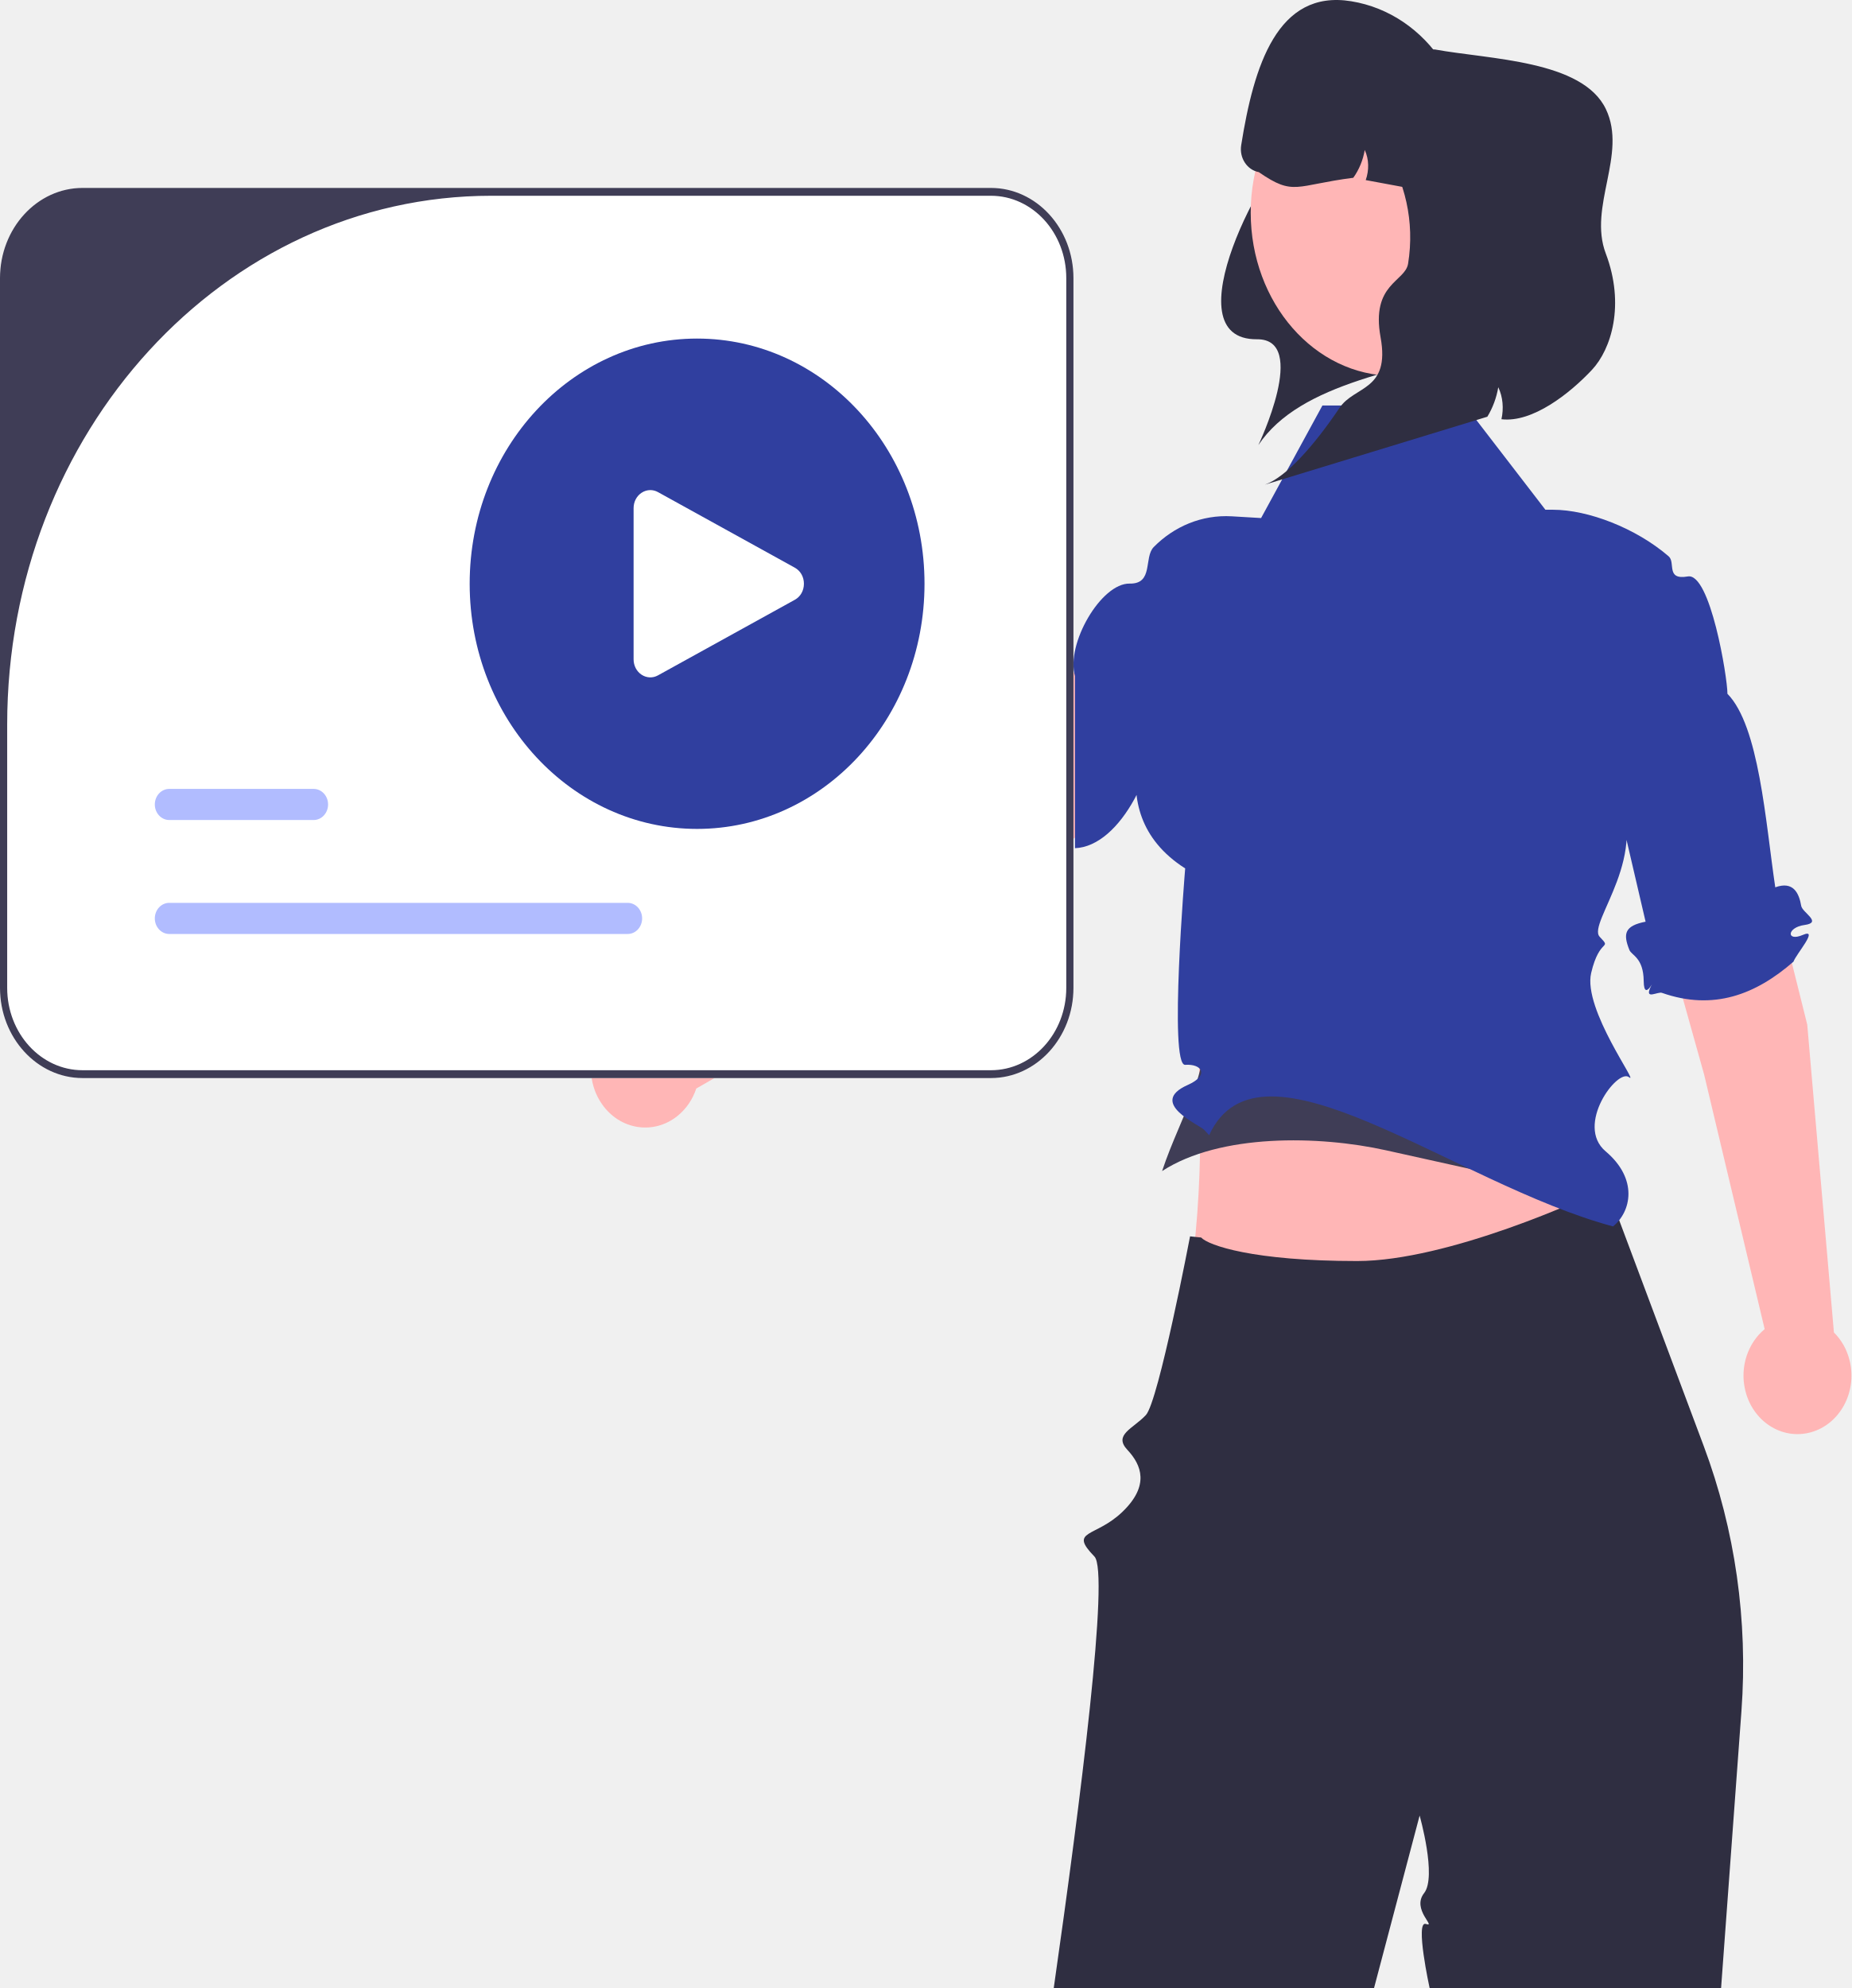
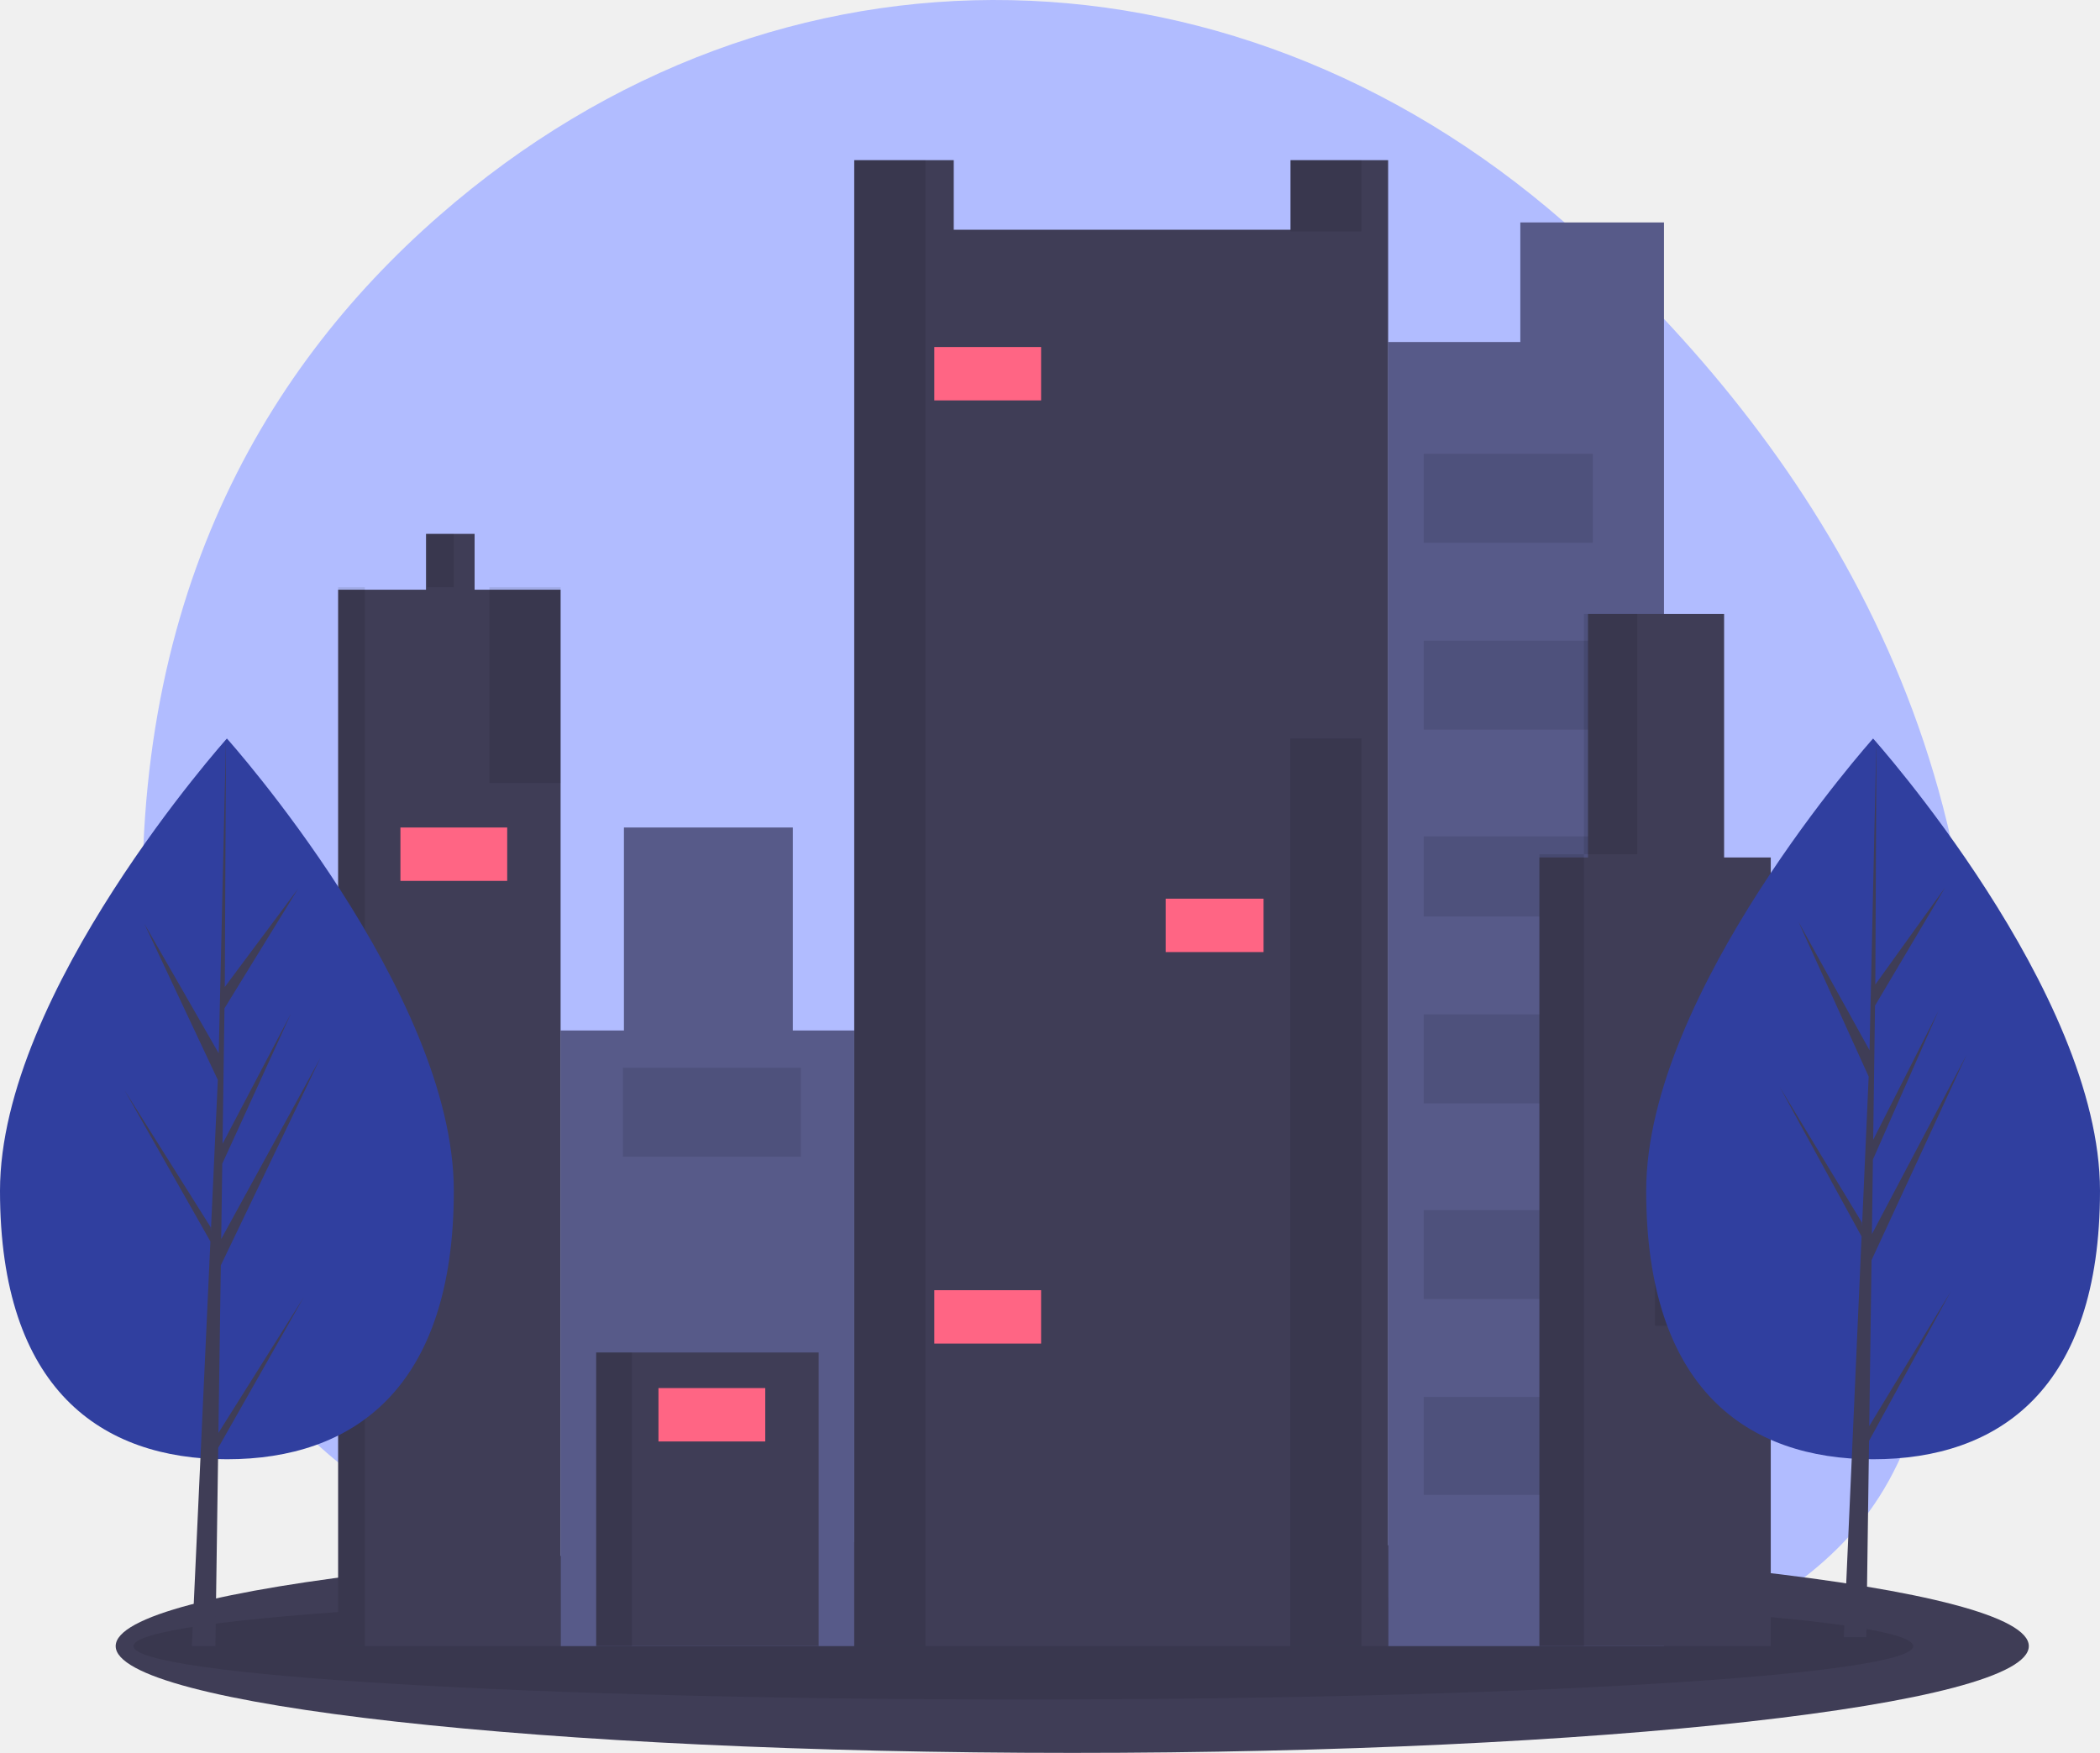
- <svg xmlns="http://www.w3.org/2000/svg" width="217" height="233" viewBox="0 0 217 233" fill="none">
-   <path d="M140.128 117.995C141.122 131.552 140.885 144.217 138.511 155.333L173.476 155.308L189.298 143.924C184.975 128.921 182.036 126.362 185.284 115.92L140.128 117.995V117.995Z" fill="#FFB6B6" />
-   <path d="M141.177 117.224C142.15 125.746 138.527 130.266 136.202 137.254L136.202 137.254C142.978 132.848 154.582 133.073 162.441 134.817L186.989 140.264C182.758 130.833 182.203 122.483 185.382 115.92L141.177 117.224V117.224Z" fill="#3F3D56" />
-   <path d="M188.313 139.104L199.683 169.474C203.369 179.318 204.883 189.955 204.105 200.542L201.719 233H167.557C167.557 233 165.821 225.052 167.122 225.495C168.424 225.937 165.402 223.792 166.913 221.877C168.424 219.962 166.387 212.79 166.387 212.79C166.387 212.79 164.209 221.003 161.045 233H123.505C126.67 210.864 130.047 184.255 128.273 182.43C125.207 179.277 128.38 180.252 131.561 177.186C134.742 174.125 133.811 171.716 132.135 169.928C130.464 168.145 132.82 167.446 134.304 165.846C135.785 164.247 139.481 144.905 139.481 144.905C139.506 144.924 140.752 145.026 140.777 145.04C141.628 145.959 146.854 147.798 159.067 147.798C169.7 147.798 185.901 140.428 187.913 139.33C188.177 139.183 188.313 139.104 188.313 139.104V139.104Z" fill="#2F2E41" />
-   <path d="M211.817 120.09L200.092 73.029C199.047 68.884 195.129 66.415 191.291 67.482H191.291C187.263 68.603 184.925 73.157 186.17 77.46L199.731 125.94L206.826 155.775C204.875 157.397 203.895 160.181 204.545 162.927C205.413 166.597 208.86 168.809 212.244 167.868C215.628 166.927 217.668 163.189 216.8 159.519C216.483 158.179 215.82 157.036 214.944 156.168L211.817 120.09V120.09Z" fill="#FFB6B6" />
-   <path d="M111.355 110.449L147.22 80.343C150.375 77.678 150.986 72.747 148.594 69.265L148.594 69.265C146.083 65.61 141.276 65.001 138.063 67.929L101.687 100.448L78.819 119.191C76.677 117.838 73.912 117.921 71.805 119.643C68.99 121.943 68.419 126.298 70.528 129.368C72.637 132.438 76.629 133.062 79.444 130.761C80.472 129.921 81.197 128.806 81.605 127.581L111.355 110.449V110.449Z" fill="#FFB6B6" />
-   <path d="M171.726 47.527H154.993L147.806 60.717L144.382 60.514C140.848 60.305 137.593 61.709 135.223 64.115C134.038 65.318 135.228 68.455 132.406 68.398C129.045 68.331 124.906 75.507 125.99 79.236V99.411C131.363 99.198 135.917 89.932 135.822 82.445C135.822 82.445 128.04 94.843 138.909 101.782C138.909 101.782 136.97 124.942 138.909 124.802C140.847 124.661 141.807 126.005 139.195 127.167C134.477 129.267 140.563 131.806 141.14 132.425C141.525 132.838 141.718 133.045 141.718 133.045C147.706 120.003 170.348 138.719 189.054 143.741C191.18 142.017 192.036 138.191 188.187 134.94C184.568 131.883 189.576 125.19 190.922 126.25C192.236 127.285 185.498 118.299 186.491 114.042C187.483 109.785 188.971 111.381 187.483 109.785C185.995 108.188 193.786 99.991 189.212 92.32L192.871 108.025C190.403 108.508 190.213 109.434 190.969 111.332C191.23 111.989 192.62 112.218 192.65 114.985C192.679 117.751 194.272 113.986 193.476 115.639C192.679 117.293 194.321 116.15 194.816 116.376C200.841 118.479 205.784 116.562 210.206 112.708C210.496 111.841 213.255 108.732 211.303 109.574C209.351 110.415 209.396 108.695 211.511 108.409C213.626 108.122 211.245 106.965 211.11 106.172C210.86 104.704 210.203 103.223 208.069 103.996C206.926 96.291 206.182 85.095 202.464 81.315C202.464 79.352 200.445 67.105 197.821 67.561C195.197 68.018 196.42 65.934 195.571 65.2C191.738 61.892 186.123 59.743 182.006 59.743H181.127L171.726 47.527H171.726Z" fill="#303F9F" />
-   <path d="M176.217 39.963C164.543 43.365 152.434 44.77 147.486 52.164C147.486 52.164 153.45 39.71 147.329 39.764C137.044 39.855 148.4 18.759 152.225 16.218C158.599 11.984 173.676 14.871 173.676 14.871L181.218 25.352L176.217 39.963V39.963Z" fill="#2F2E41" />
-   <path d="M163.327 44.05C172.571 44.05 180.064 35.486 180.064 24.923C180.064 14.359 172.571 5.796 163.327 5.796C154.084 5.796 146.59 14.359 146.59 24.923C146.59 35.486 154.084 44.05 163.327 44.05Z" fill="#FFB6B6" />
-   <path d="M171.751 20.145L171.268 23.184L160.07 21.107C160.47 19.973 160.464 18.665 159.953 17.575C159.759 18.759 159.29 19.886 158.612 20.836C151.808 21.703 151.669 23.03 147.538 20.175C146.161 19.92 145.237 18.507 145.473 17.02V17.02C146.955 7.703 149.713 -1.261 158.369 0.147C162.866 0.878 166.627 3.559 169.051 7.255C171.408 10.865 172.498 15.447 171.751 20.145V20.145Z" fill="#2F2E41" />
-   <path d="M165.035 30.903C166.629 21.024 160.399 11.64 151.121 9.943C149.984 9.736 148.855 9.654 147.745 9.687C149.353 7.741 151.584 6.409 154.099 6.031L168.168 5.796C174.603 6.973 185.488 7.047 188.222 12.799C190.745 18.089 186.122 24.21 188.202 29.705C190.481 35.727 188.843 40.93 186.589 43.341C183.98 46.131 179.598 49.573 175.976 49.135C176.254 47.88 176.154 46.541 175.604 45.384C175.398 46.611 174.959 47.796 174.324 48.84L148.256 56.801C150.745 55.917 154.006 52.243 156.998 47.804C158.768 45.176 162.956 45.832 161.811 39.535C160.665 33.239 164.691 33.039 165.035 30.903V30.903Z" fill="#2F2E41" />
-   <path d="M116.136 126.353H9.678C4.342 126.353 0 121.611 0 115.783V32.596C0 26.767 4.342 22.025 9.678 22.025H116.136C121.472 22.025 125.814 26.767 125.814 32.596V115.783C125.814 121.611 121.472 126.353 116.136 126.353V126.353Z" fill="white" />
-   <path d="M116.136 126.353H9.678C4.342 126.353 0 121.611 0 115.783V32.596C0 26.767 4.342 22.025 9.678 22.025H116.136C121.472 22.025 125.814 26.767 125.814 32.596V115.783C125.814 121.611 121.472 126.353 116.136 126.353V126.353ZM57.591 22.944C26.249 22.944 0.842 50.695 0.842 84.928V115.783C0.842 121.113 4.798 125.434 9.678 125.434H116.136C121.016 125.434 124.972 121.113 124.972 115.783V32.596C124.972 27.265 121.016 22.944 116.136 22.944H57.591V22.944Z" fill="#3F3D56" />
-   <path d="M36.761 96.109H19.837C18.904 96.109 18.145 95.291 18.145 94.285C18.145 93.279 18.904 92.461 19.837 92.461H36.761C37.694 92.461 38.453 93.279 38.453 94.285C38.453 95.291 37.694 96.109 36.761 96.109Z" fill="#B1BCFF" />
-   <path d="M73.569 109.466H19.837C18.904 109.466 18.145 108.647 18.145 107.641C18.145 106.635 18.904 105.817 19.837 105.817H73.569C74.502 105.817 75.261 106.635 75.261 107.641C75.261 108.647 74.502 109.466 73.569 109.466Z" fill="#B1BCFF" />
-   <path d="M81.703 97.151C96.423 97.151 108.357 84.286 108.357 68.416C108.357 52.546 96.423 39.681 81.703 39.681C66.982 39.681 55.048 52.546 55.048 68.416C55.048 84.286 66.982 97.151 81.703 97.151Z" fill="#303F9F" />
-   <path d="M76.22 57.44C75.866 57.44 75.513 57.545 75.198 57.753C74.611 58.14 74.26 58.814 74.26 59.556V77.276C74.26 78.018 74.611 78.692 75.198 79.079C75.786 79.466 76.502 79.495 77.115 79.157L93.156 70.297C93.823 69.929 94.222 69.225 94.222 68.416C94.222 67.607 93.823 66.904 93.156 66.535L77.115 57.675C76.831 57.518 76.525 57.44 76.22 57.44Z" fill="white" />
+ <svg xmlns="http://www.w3.org/2000/svg" width="236" height="197" viewBox="0 0 236 197" fill="none">
+   <path d="M177.547 26.537C139.907 -7.74 87.542 -9.141 49.339 24.257C29.143 41.912 13.487 68.922 16.335 110.049C17.342 124.596 20.144 136.531 24.232 146.3C40.79 185.905 108.798 184.38 112.575 184.374C115.021 184.371 117.468 184.436 119.915 184.568C128.486 185.032 137.012 186.306 145.411 188.376C157.386 191.325 172.631 192.806 186.252 187.221C188.566 186.277 190.815 185.122 192.978 183.766C200.464 179.067 208.843 174.575 213.742 163.428C217.423 155.062 220.105 144.572 221.396 131.507C226.094 83.924 202.619 49.369 177.547 26.537Z" fill="#B1BCFF" />
+   <path d="M120.5 197C179.871 197 228 191.627 228 185C228 178.373 179.871 173 120.5 173C61.129 173 13 178.373 13 185C13 191.627 61.129 197 120.5 197Z" fill="#3F3D56" />
+   <path opacity="0.1" d="M115 191C170.228 191 215 188.314 215 185C215 181.686 170.228 179 115 179C59.772 179 15 181.686 15 185C15 188.314 59.772 191 115 191Z" fill="black" />
+   <path d="M170.854 25V38.439H156V185H187V44.018V38.439V25H170.854Z" fill="#575A89" />
+   <path d="M89.098 115.812V93H70.118V115.812H63V185H96V115.812H89.098Z" fill="#575A89" />
+   <path d="M92 152H67V185H92V152Z" fill="#3F3D56" />
+   <path opacity="0.1" d="M71 152H67V185H71V152Z" fill="black" />
+   <path d="M145.032 18V25.82H107.183V18H96V185H156V18H145.032Z" fill="#3F3D56" />
+   <path opacity="0.1" d="M153 18H145V26H153V18Z" fill="black" />
+   <path opacity="0.1" d="M104 18H96V185H104V18Z" fill="black" />
+   <path d="M53.336 66.275V60H47.874V66.275H38V185H63V66.275H53.336Z" fill="#3F3D56" />
+   <path opacity="0.1" d="M51 60H48V66H51V60Z" fill="black" />
+   <path opacity="0.1" d="M41 66H38V185H41V66Z" fill="black" />
+   <path opacity="0.1" d="M153 83H145V185H153V83Z" fill="black" />
+   <path opacity="0.1" d="M63 66H55V88H63V66Z" fill="black" />
+   <path d="M117 39H105V45H117V39Z" fill="#FF6584" />
+   <path d="M142 101H131V107H142V101Z" fill="#FF6584" />
+   <path d="M117 145H105V151H117V145Z" fill="#FF6584" />
+   <path d="M57 93H45V99H57V93Z" fill="#FF6584" />
+   <path d="M86 156H74V162H86V156Z" fill="#FF6584" />
+   <path opacity="0.1" d="M90 120H70V130H90V120Z" fill="black" />
+   <path opacity="0.1" d="M179 51H160V61H179V51Z" fill="black" />
+   <path opacity="0.1" d="M179 72H160V82H179V72Z" fill="black" />
+   <path opacity="0.1" d="M179 94H160V103H179V94Z" fill="black" />
+   <path opacity="0.1" d="M179 114H160V124H179V114Z" fill="black" />
+   <path opacity="0.1" d="M179 136H160V146H179V136Z" fill="black" />
+   <path opacity="0.1" d="M179 157H160V168H179V157Z" fill="black" />
+   <path d="M193.756 96.368V69H178.462V96.368H173V185H199V96.368H193.756Z" fill="#3F3D56" />
+   <path opacity="0.1" d="M184 69H178V96H184V69Z" fill="black" />
+   <path opacity="0.1" d="M178 96H173V185H178V96Z" fill="black" />
+   <path opacity="0.1" d="M199 140H186V149H199V140Z" fill="black" />
+   <path d="M199 127H187V133H199V127Z" fill="#FF6584" />
+   <path d="M236 133.823C236 156.19 224.583 164 210.5 164C196.417 164 185 156.19 185 133.823C185 111.455 210.5 83 210.5 83C210.5 83 236 111.455 236 133.823Z" fill="#303F9F" />
+   <path d="M210.067 160.272L210.324 141.627L221 118.559L210.364 138.702L210.479 130.318L217.837 113.629L210.51 128.099L210.717 113.02L218.596 99.734L210.75 110.649L210.879 83L210.065 119.603L210.132 118.093L202.121 103.611L210.004 120.991L209.257 137.832L209.235 137.385L200 122.145L209.207 138.964L209.113 141.07L209.097 141.101L209.105 141.274L207.211 184H209.741L210.045 161.931L219.229 145.154L210.067 160.272Z" fill="#3F3D56" />
+   <path d="M51 133.823C51 156.19 39.583 164 25.5 164C11.417 164 0 156.19 0 133.823C0 111.455 25.5 83 25.5 83C25.5 83 51 111.455 51 133.823Z" fill="#303F9F" />
+   <path d="M24.547 161.038L24.815 142.207L36 118.911L24.858 139.253L24.978 130.786L32.687 113.932L25.01 128.546V128.546L25.228 113.318L33.482 99.899L25.262 110.923L25.398 83L24.544 119.965L24.614 118.44L16.222 103.815L24.48 121.367L23.698 138.375L23.675 137.923L14 122.533L23.645 139.518L23.548 141.645L23.53 141.677L23.538 141.851L21.554 185H24.205L24.523 162.713L34.145 145.77L24.547 161.038Z" fill="#3F3D56" />
</svg>
